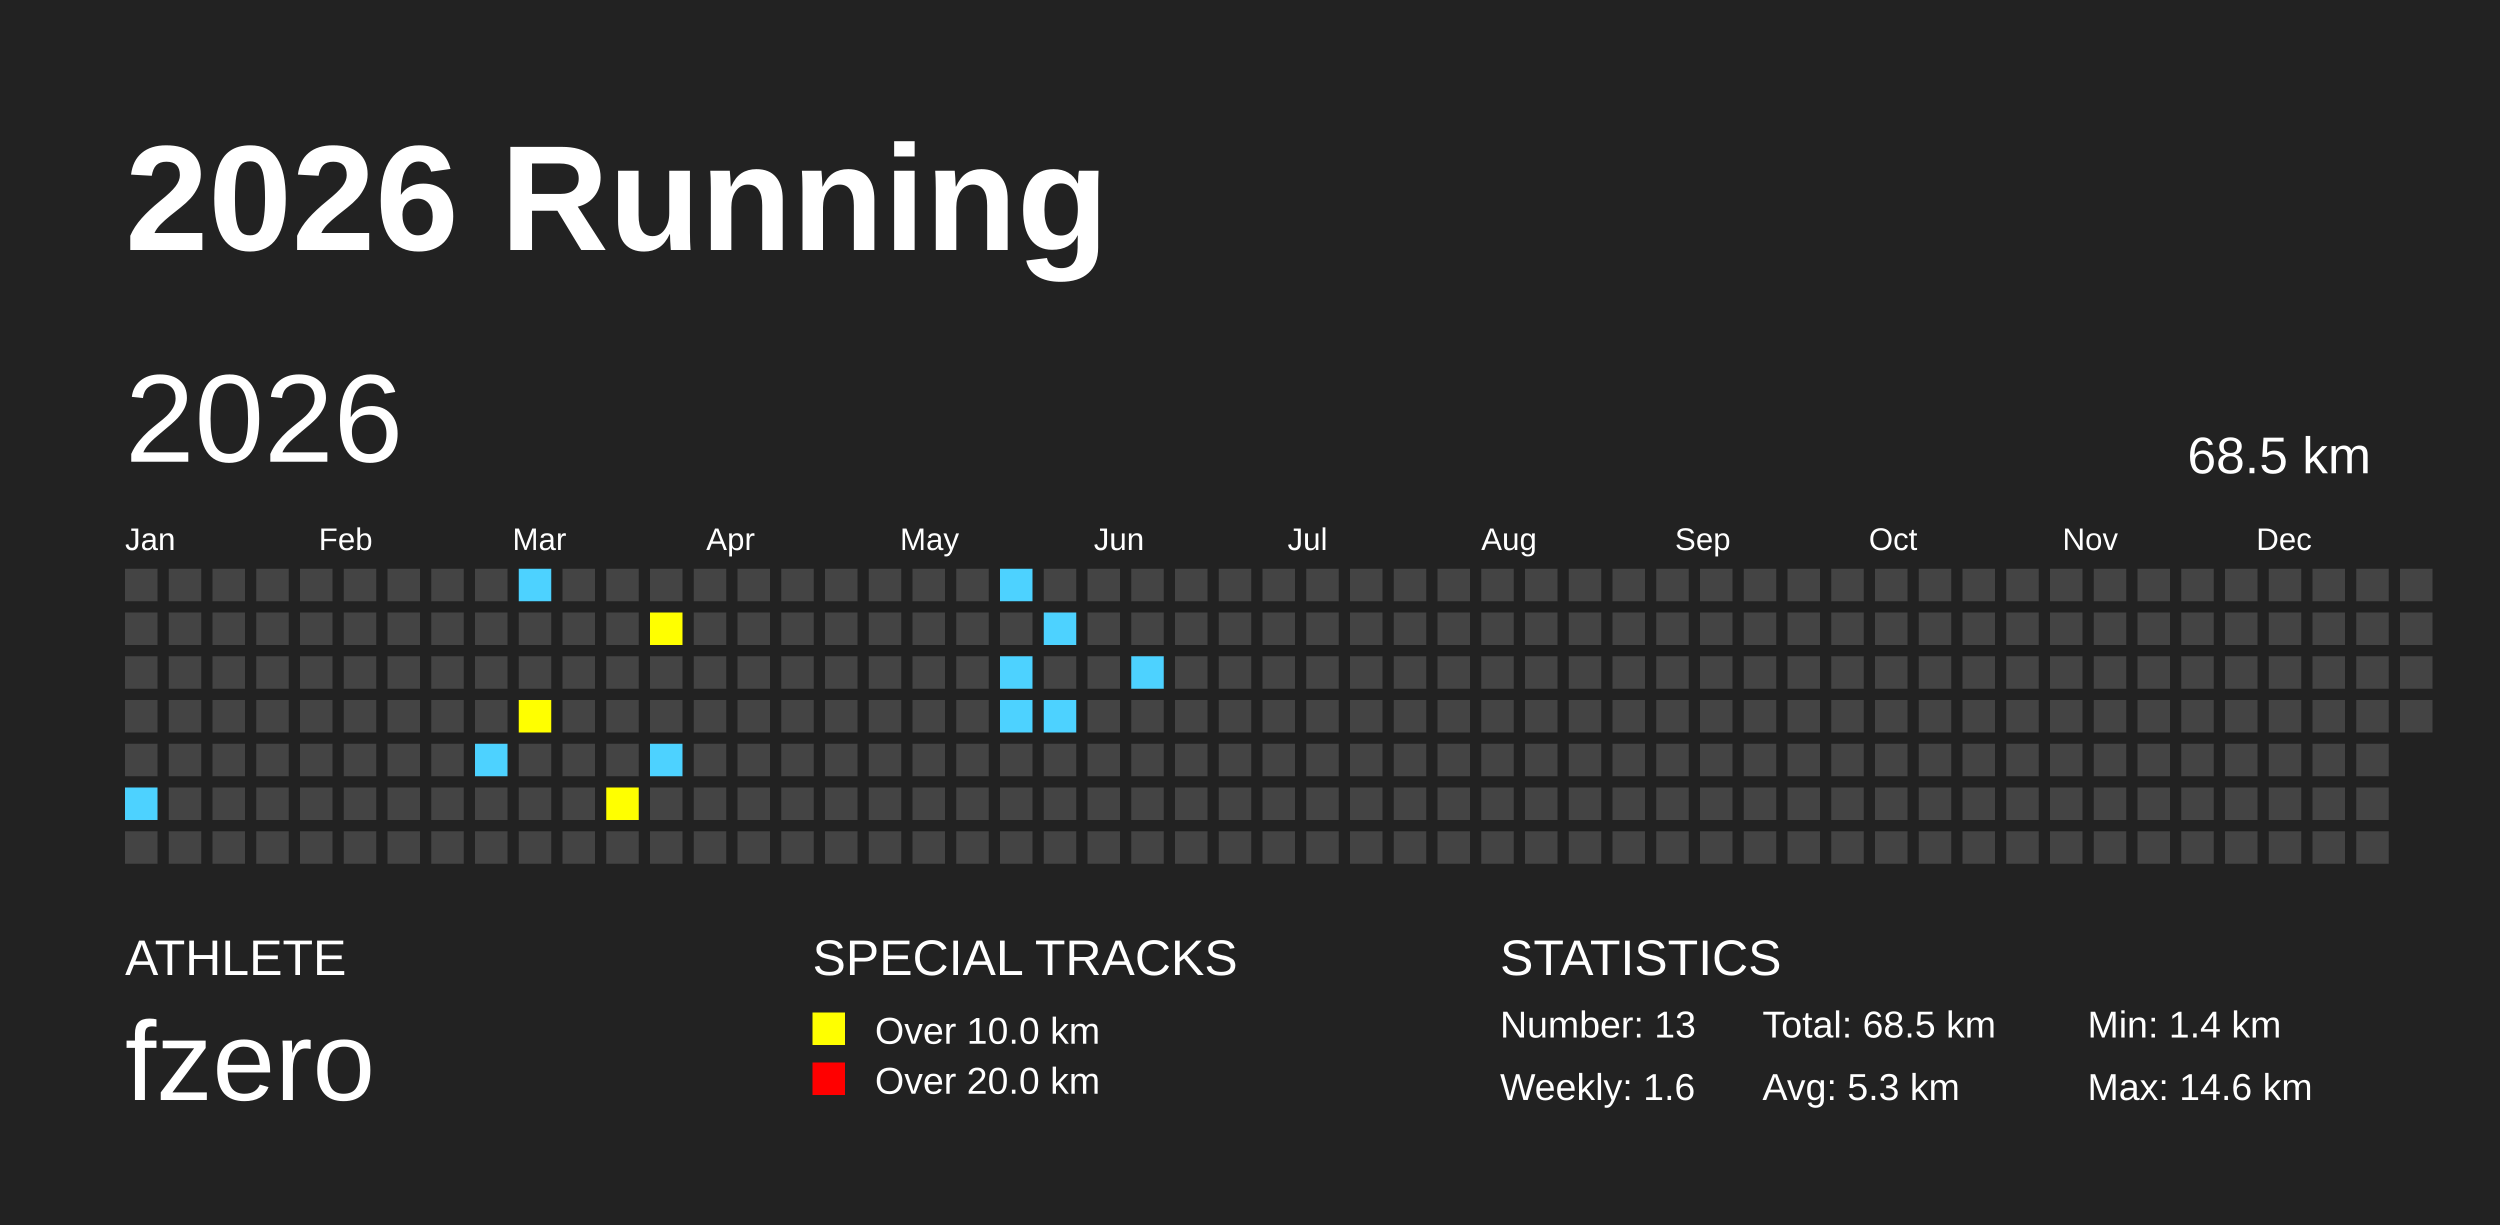
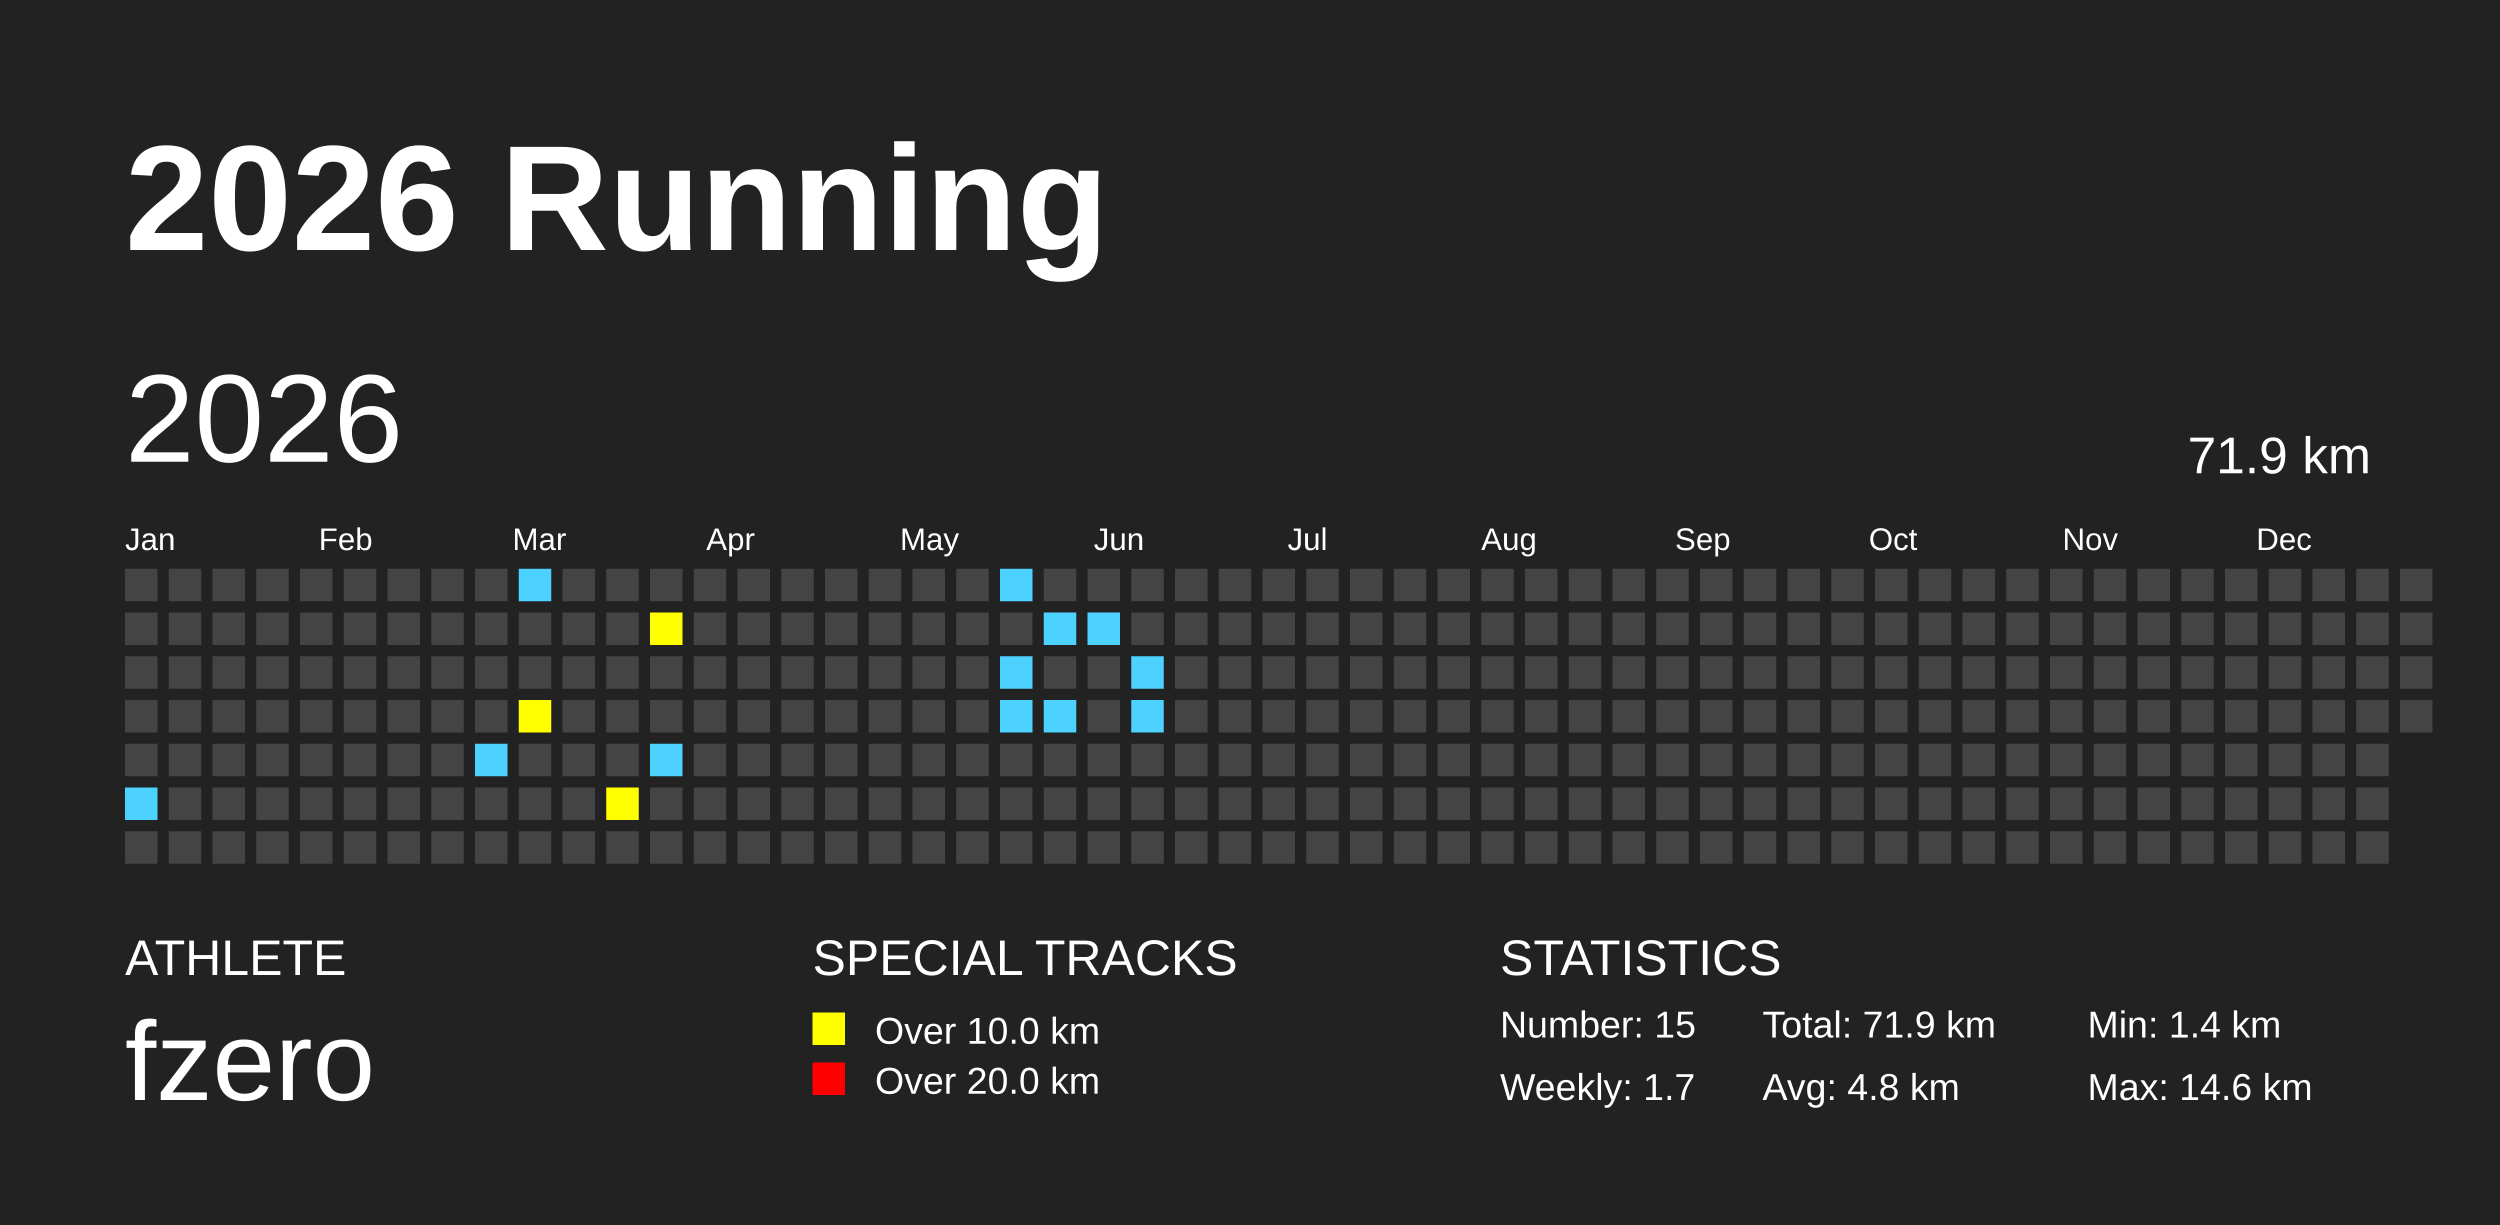
<svg xmlns="http://www.w3.org/2000/svg" baseProfile="full" height="98mm" version="1.1" viewBox="0,0,200,98" width="200mm">
  <defs />
  <rect fill="#222222" height="98" width="200" x="0" y="0" />
  <text fill="#FFFFFF" style="font-size:12px; font-family:Arial; font-weight:bold;" x="10" y="20">2026 Running</text>
  <text fill="#FFFFFF" style="font-size:4px; font-family:Arial" x="10" y="78">ATHLETE</text>
  <text fill="#FFFFFF" style="font-size:9px; font-family:Arial" x="10" y="88">fzero</text>
  <text fill="#FFFFFF" style="font-size:4px; font-family:Arial" x="65" y="78">SPECIAL TRACKS</text>
  <rect fill="yellow" height="2.6" width="2.6" x="65" y="81" />
  <text fill="#FFFFFF" style="font-size:3px; font-family:Arial" x="70" y="83.5">Over 10.0 km</text>
  <rect fill="red" height="2.6" width="2.6" x="65" y="85" />
  <text fill="#FFFFFF" style="font-size:3px; font-family:Arial" x="70" y="87.5">Over 20.0 km</text>
  <text fill="#FFFFFF" style="font-size:4px; font-family:Arial" x="120" y="78">STATISTICS</text>
-   <text fill="#FFFFFF" style="font-size:3px; font-family:Arial" x="120" y="83">Number: 13</text>
-   <text fill="#FFFFFF" style="font-size:3px; font-family:Arial" x="120" y="88">Weekly: 1.6</text>
-   <text fill="#FFFFFF" style="font-size:3px; font-family:Arial" x="141" y="83">Total: 68.5 km</text>
-   <text fill="#FFFFFF" style="font-size:3px; font-family:Arial" x="141" y="88">Avg: 5.3 km</text>
+   <text fill="#FFFFFF" style="font-size:3px; font-family:Arial" x="120" y="83">Number: 15</text>
+   <text fill="#FFFFFF" style="font-size:3px; font-family:Arial" x="120" y="88">Weekly: 1.7</text>
+   <text fill="#FFFFFF" style="font-size:3px; font-family:Arial" x="141" y="83">Total: 71.9 km</text>
+   <text fill="#FFFFFF" style="font-size:3px; font-family:Arial" x="141" y="88">Avg: 4.8 km</text>
  <text fill="#FFFFFF" style="font-size:3px; font-family:Arial" x="167" y="83">Min: 1.4 km</text>
  <text fill="#FFFFFF" style="font-size:3px; font-family:Arial" x="167" y="88">Max: 14.6 km</text>
  <text dominant-baseline="hanging" fill="#FFFFFF" style="font-size:10.0px; font-family:Arial;" x="10" y="30">2026</text>
-   <text dominant-baseline="hanging" fill="#FFFFFF" style="font-size:4.125px; font-family:Arial;" x="175" y="35">68.5 km</text>
+   <text dominant-baseline="hanging" fill="#FFFFFF" style="font-size:4.125px; font-family:Arial;" x="175" y="35">71.9 km</text>
  <text fill="#FFFFFF" style="font-size:2.5px; font-family:Arial" x="10.0" y="44">Jan</text>
  <text fill="#FFFFFF" style="font-size:2.5px; font-family:Arial" x="25.5" y="44">Feb</text>
  <text fill="#FFFFFF" style="font-size:2.5px; font-family:Arial" x="41.0" y="44">Mar</text>
  <text fill="#FFFFFF" style="font-size:2.5px; font-family:Arial" x="56.5" y="44">Apr</text>
  <text fill="#FFFFFF" style="font-size:2.5px; font-family:Arial" x="72.0" y="44">May</text>
  <text fill="#FFFFFF" style="font-size:2.5px; font-family:Arial" x="87.5" y="44">Jun</text>
  <text fill="#FFFFFF" style="font-size:2.5px; font-family:Arial" x="103.0" y="44">Jul</text>
  <text fill="#FFFFFF" style="font-size:2.5px; font-family:Arial" x="118.5" y="44">Aug</text>
  <text fill="#FFFFFF" style="font-size:2.5px; font-family:Arial" x="134.0" y="44">Sep</text>
  <text fill="#FFFFFF" style="font-size:2.5px; font-family:Arial" x="149.5" y="44">Oct</text>
  <text fill="#FFFFFF" style="font-size:2.5px; font-family:Arial" x="165.0" y="44">Nov</text>
  <text fill="#FFFFFF" style="font-size:2.5px; font-family:Arial" x="180.5" y="44">Dec</text>
  <rect fill="#444444" height="2.6" width="2.6" x="10.0" y="45.5" />
  <rect fill="#444444" height="2.6" width="2.6" x="10.0" y="49.0" />
  <rect fill="#444444" height="2.6" width="2.6" x="10.0" y="52.5" />
  <rect fill="#444444" height="2.6" width="2.6" x="10.0" y="56.0" />
  <rect fill="#444444" height="2.6" width="2.6" x="10.0" y="59.5" />
  <rect fill="#4DD2FF" height="2.6" width="2.6" x="10.0" y="63.0" />
  <rect fill="#444444" height="2.6" width="2.6" x="10.0" y="66.5" />
  <rect fill="#444444" height="2.6" width="2.6" x="13.5" y="45.5" />
  <rect fill="#444444" height="2.6" width="2.6" x="13.5" y="49.0" />
  <rect fill="#444444" height="2.6" width="2.6" x="13.5" y="52.5" />
  <rect fill="#444444" height="2.6" width="2.6" x="13.5" y="56.0" />
  <rect fill="#444444" height="2.6" width="2.6" x="13.5" y="59.5" />
  <rect fill="#444444" height="2.6" width="2.6" x="13.5" y="63.0" />
  <rect fill="#444444" height="2.6" width="2.6" x="13.5" y="66.5" />
  <rect fill="#444444" height="2.6" width="2.6" x="17.0" y="45.5" />
  <rect fill="#444444" height="2.6" width="2.6" x="17.0" y="49.0" />
  <rect fill="#444444" height="2.6" width="2.6" x="17.0" y="52.5" />
  <rect fill="#444444" height="2.6" width="2.6" x="17.0" y="56.0" />
  <rect fill="#444444" height="2.6" width="2.6" x="17.0" y="59.5" />
  <rect fill="#444444" height="2.6" width="2.6" x="17.0" y="63.0" />
  <rect fill="#444444" height="2.6" width="2.6" x="17.0" y="66.5" />
  <rect fill="#444444" height="2.6" width="2.6" x="20.5" y="45.5" />
  <rect fill="#444444" height="2.6" width="2.6" x="20.5" y="49.0" />
  <rect fill="#444444" height="2.6" width="2.6" x="20.5" y="52.5" />
  <rect fill="#444444" height="2.6" width="2.6" x="20.5" y="56.0" />
  <rect fill="#444444" height="2.6" width="2.6" x="20.5" y="59.5" />
  <rect fill="#444444" height="2.6" width="2.6" x="20.5" y="63.0" />
  <rect fill="#444444" height="2.6" width="2.6" x="20.5" y="66.5" />
  <rect fill="#444444" height="2.6" width="2.6" x="24.0" y="45.5" />
  <rect fill="#444444" height="2.6" width="2.6" x="24.0" y="49.0" />
  <rect fill="#444444" height="2.6" width="2.6" x="24.0" y="52.5" />
  <rect fill="#444444" height="2.6" width="2.6" x="24.0" y="56.0" />
  <rect fill="#444444" height="2.6" width="2.6" x="24.0" y="59.5" />
  <rect fill="#444444" height="2.6" width="2.6" x="24.0" y="63.0" />
  <rect fill="#444444" height="2.6" width="2.6" x="24.0" y="66.5" />
  <rect fill="#444444" height="2.6" width="2.6" x="27.5" y="45.5" />
  <rect fill="#444444" height="2.6" width="2.6" x="27.5" y="49.0" />
  <rect fill="#444444" height="2.6" width="2.6" x="27.5" y="52.5" />
  <rect fill="#444444" height="2.6" width="2.6" x="27.5" y="56.0" />
  <rect fill="#444444" height="2.6" width="2.6" x="27.5" y="59.5" />
  <rect fill="#444444" height="2.6" width="2.6" x="27.5" y="63.0" />
  <rect fill="#444444" height="2.6" width="2.6" x="27.5" y="66.5" />
  <rect fill="#444444" height="2.6" width="2.6" x="31.0" y="45.5" />
  <rect fill="#444444" height="2.6" width="2.6" x="31.0" y="49.0" />
  <rect fill="#444444" height="2.6" width="2.6" x="31.0" y="52.5" />
  <rect fill="#444444" height="2.6" width="2.6" x="31.0" y="56.0" />
  <rect fill="#444444" height="2.6" width="2.6" x="31.0" y="59.5" />
  <rect fill="#444444" height="2.6" width="2.6" x="31.0" y="63.0" />
  <rect fill="#444444" height="2.6" width="2.6" x="31.0" y="66.5" />
  <rect fill="#444444" height="2.6" width="2.6" x="34.5" y="45.5" />
  <rect fill="#444444" height="2.6" width="2.6" x="34.5" y="49.0" />
  <rect fill="#444444" height="2.6" width="2.6" x="34.5" y="52.5" />
  <rect fill="#444444" height="2.6" width="2.6" x="34.5" y="56.0" />
  <rect fill="#444444" height="2.6" width="2.6" x="34.5" y="59.5" />
  <rect fill="#444444" height="2.6" width="2.6" x="34.5" y="63.0" />
  <rect fill="#444444" height="2.6" width="2.6" x="34.5" y="66.5" />
  <rect fill="#444444" height="2.6" width="2.6" x="38.0" y="45.5" />
  <rect fill="#444444" height="2.6" width="2.6" x="38.0" y="49.0" />
  <rect fill="#444444" height="2.6" width="2.6" x="38.0" y="52.5" />
  <rect fill="#444444" height="2.6" width="2.6" x="38.0" y="56.0" />
  <rect fill="#4DD2FF" height="2.6" width="2.6" x="38.0" y="59.5" />
  <rect fill="#444444" height="2.6" width="2.6" x="38.0" y="63.0" />
  <rect fill="#444444" height="2.6" width="2.6" x="38.0" y="66.5" />
  <rect fill="#4DD2FF" height="2.6" width="2.6" x="41.5" y="45.5" />
  <rect fill="#444444" height="2.6" width="2.6" x="41.5" y="49.0" />
  <rect fill="#444444" height="2.6" width="2.6" x="41.5" y="52.5" />
  <rect fill="yellow" height="2.6" width="2.6" x="41.5" y="56.0" />
  <rect fill="#444444" height="2.6" width="2.6" x="41.5" y="59.5" />
  <rect fill="#444444" height="2.6" width="2.6" x="41.5" y="63.0" />
  <rect fill="#444444" height="2.6" width="2.6" x="41.5" y="66.5" />
  <rect fill="#444444" height="2.6" width="2.6" x="45.0" y="45.5" />
  <rect fill="#444444" height="2.6" width="2.6" x="45.0" y="49.0" />
  <rect fill="#444444" height="2.6" width="2.6" x="45.0" y="52.5" />
  <rect fill="#444444" height="2.6" width="2.6" x="45.0" y="56.0" />
  <rect fill="#444444" height="2.6" width="2.6" x="45.0" y="59.5" />
  <rect fill="#444444" height="2.6" width="2.6" x="45.0" y="63.0" />
  <rect fill="#444444" height="2.6" width="2.6" x="45.0" y="66.5" />
  <rect fill="#444444" height="2.6" width="2.6" x="48.5" y="45.5" />
  <rect fill="#444444" height="2.6" width="2.6" x="48.5" y="49.0" />
  <rect fill="#444444" height="2.6" width="2.6" x="48.5" y="52.5" />
  <rect fill="#444444" height="2.6" width="2.6" x="48.5" y="56.0" />
  <rect fill="#444444" height="2.6" width="2.6" x="48.5" y="59.5" />
  <rect fill="yellow" height="2.6" width="2.6" x="48.5" y="63.0" />
  <rect fill="#444444" height="2.6" width="2.6" x="48.5" y="66.5" />
  <rect fill="#444444" height="2.6" width="2.6" x="52.0" y="45.5" />
  <rect fill="yellow" height="2.6" width="2.6" x="52.0" y="49.0" />
  <rect fill="#444444" height="2.6" width="2.6" x="52.0" y="52.5" />
  <rect fill="#444444" height="2.6" width="2.6" x="52.0" y="56.0" />
  <rect fill="#4DD2FF" height="2.6" width="2.6" x="52.0" y="59.5" />
  <rect fill="#444444" height="2.6" width="2.6" x="52.0" y="63.0" />
  <rect fill="#444444" height="2.6" width="2.6" x="52.0" y="66.5" />
  <rect fill="#444444" height="2.6" width="2.6" x="55.5" y="45.5" />
  <rect fill="#444444" height="2.6" width="2.6" x="55.5" y="49.0" />
  <rect fill="#444444" height="2.6" width="2.6" x="55.5" y="52.5" />
  <rect fill="#444444" height="2.6" width="2.6" x="55.5" y="56.0" />
  <rect fill="#444444" height="2.6" width="2.6" x="55.5" y="59.5" />
  <rect fill="#444444" height="2.6" width="2.6" x="55.5" y="63.0" />
  <rect fill="#444444" height="2.6" width="2.6" x="55.5" y="66.5" />
  <rect fill="#444444" height="2.6" width="2.6" x="59.0" y="45.5" />
  <rect fill="#444444" height="2.6" width="2.6" x="59.0" y="49.0" />
  <rect fill="#444444" height="2.6" width="2.6" x="59.0" y="52.5" />
  <rect fill="#444444" height="2.6" width="2.6" x="59.0" y="56.0" />
  <rect fill="#444444" height="2.6" width="2.6" x="59.0" y="59.5" />
  <rect fill="#444444" height="2.6" width="2.6" x="59.0" y="63.0" />
  <rect fill="#444444" height="2.6" width="2.6" x="59.0" y="66.5" />
  <rect fill="#444444" height="2.6" width="2.6" x="62.5" y="45.5" />
  <rect fill="#444444" height="2.6" width="2.6" x="62.5" y="49.0" />
  <rect fill="#444444" height="2.6" width="2.6" x="62.5" y="52.5" />
  <rect fill="#444444" height="2.6" width="2.6" x="62.5" y="56.0" />
  <rect fill="#444444" height="2.6" width="2.6" x="62.5" y="59.5" />
  <rect fill="#444444" height="2.6" width="2.6" x="62.5" y="63.0" />
  <rect fill="#444444" height="2.6" width="2.6" x="62.5" y="66.5" />
  <rect fill="#444444" height="2.6" width="2.6" x="66.0" y="45.5" />
  <rect fill="#444444" height="2.6" width="2.6" x="66.0" y="49.0" />
  <rect fill="#444444" height="2.6" width="2.6" x="66.0" y="52.5" />
  <rect fill="#444444" height="2.6" width="2.6" x="66.0" y="56.0" />
  <rect fill="#444444" height="2.6" width="2.6" x="66.0" y="59.5" />
  <rect fill="#444444" height="2.6" width="2.6" x="66.0" y="63.0" />
  <rect fill="#444444" height="2.6" width="2.6" x="66.0" y="66.5" />
  <rect fill="#444444" height="2.6" width="2.6" x="69.5" y="45.5" />
  <rect fill="#444444" height="2.6" width="2.6" x="69.5" y="49.0" />
  <rect fill="#444444" height="2.6" width="2.6" x="69.5" y="52.5" />
  <rect fill="#444444" height="2.6" width="2.6" x="69.5" y="56.0" />
  <rect fill="#444444" height="2.6" width="2.6" x="69.5" y="59.5" />
  <rect fill="#444444" height="2.6" width="2.6" x="69.5" y="63.0" />
  <rect fill="#444444" height="2.6" width="2.6" x="69.5" y="66.5" />
  <rect fill="#444444" height="2.6" width="2.6" x="73.0" y="45.5" />
  <rect fill="#444444" height="2.6" width="2.6" x="73.0" y="49.0" />
  <rect fill="#444444" height="2.6" width="2.6" x="73.0" y="52.5" />
  <rect fill="#444444" height="2.6" width="2.6" x="73.0" y="56.0" />
  <rect fill="#444444" height="2.6" width="2.6" x="73.0" y="59.5" />
  <rect fill="#444444" height="2.6" width="2.6" x="73.0" y="63.0" />
  <rect fill="#444444" height="2.6" width="2.6" x="73.0" y="66.5" />
  <rect fill="#444444" height="2.6" width="2.6" x="76.5" y="45.5" />
  <rect fill="#444444" height="2.6" width="2.6" x="76.5" y="49.0" />
  <rect fill="#444444" height="2.6" width="2.6" x="76.5" y="52.5" />
  <rect fill="#444444" height="2.6" width="2.6" x="76.5" y="56.0" />
  <rect fill="#444444" height="2.6" width="2.6" x="76.5" y="59.5" />
  <rect fill="#444444" height="2.6" width="2.6" x="76.5" y="63.0" />
  <rect fill="#444444" height="2.6" width="2.6" x="76.5" y="66.5" />
  <rect fill="#4DD2FF" height="2.6" width="2.6" x="80.0" y="45.5" />
  <rect fill="#444444" height="2.6" width="2.6" x="80.0" y="49.0" />
  <rect fill="#4DD2FF" height="2.6" width="2.6" x="80.0" y="52.5" />
  <rect fill="#4DD2FF" height="2.6" width="2.6" x="80.0" y="56.0" />
  <rect fill="#444444" height="2.6" width="2.6" x="80.0" y="59.5" />
  <rect fill="#444444" height="2.6" width="2.6" x="80.0" y="63.0" />
  <rect fill="#444444" height="2.6" width="2.6" x="80.0" y="66.5" />
  <rect fill="#444444" height="2.6" width="2.6" x="83.5" y="45.5" />
  <rect fill="#4DD2FF" height="2.6" width="2.6" x="83.5" y="49.0" />
  <rect fill="#444444" height="2.6" width="2.6" x="83.5" y="52.5" />
  <rect fill="#4DD2FF" height="2.6" width="2.6" x="83.5" y="56.0" />
  <rect fill="#444444" height="2.6" width="2.6" x="83.5" y="59.5" />
  <rect fill="#444444" height="2.6" width="2.6" x="83.5" y="63.0" />
  <rect fill="#444444" height="2.6" width="2.6" x="83.5" y="66.5" />
  <rect fill="#444444" height="2.6" width="2.6" x="87.0" y="45.5" />
-   <rect fill="#444444" height="2.6" width="2.6" x="87.0" y="49.0" />
+   <rect fill="#4DD2FF" height="2.6" width="2.6" x="87.0" y="49.0" />
  <rect fill="#444444" height="2.6" width="2.6" x="87.0" y="52.5" />
  <rect fill="#444444" height="2.6" width="2.6" x="87.0" y="56.0" />
  <rect fill="#444444" height="2.6" width="2.6" x="87.0" y="59.5" />
  <rect fill="#444444" height="2.6" width="2.6" x="87.0" y="63.0" />
  <rect fill="#444444" height="2.6" width="2.6" x="87.0" y="66.5" />
  <rect fill="#444444" height="2.6" width="2.6" x="90.5" y="45.5" />
  <rect fill="#444444" height="2.6" width="2.6" x="90.5" y="49.0" />
  <rect fill="#4DD2FF" height="2.6" width="2.6" x="90.5" y="52.5" />
-   <rect fill="#444444" height="2.6" width="2.6" x="90.5" y="56.0" />
+   <rect fill="#4DD2FF" height="2.6" width="2.6" x="90.5" y="56.0" />
  <rect fill="#444444" height="2.6" width="2.6" x="90.5" y="59.5" />
  <rect fill="#444444" height="2.6" width="2.6" x="90.5" y="63.0" />
  <rect fill="#444444" height="2.6" width="2.6" x="90.5" y="66.5" />
  <rect fill="#444444" height="2.6" width="2.6" x="94.0" y="45.5" />
  <rect fill="#444444" height="2.6" width="2.6" x="94.0" y="49.0" />
  <rect fill="#444444" height="2.6" width="2.6" x="94.0" y="52.5" />
  <rect fill="#444444" height="2.6" width="2.6" x="94.0" y="56.0" />
  <rect fill="#444444" height="2.6" width="2.6" x="94.0" y="59.5" />
  <rect fill="#444444" height="2.6" width="2.6" x="94.0" y="63.0" />
  <rect fill="#444444" height="2.6" width="2.6" x="94.0" y="66.5" />
  <rect fill="#444444" height="2.6" width="2.6" x="97.5" y="45.5" />
  <rect fill="#444444" height="2.6" width="2.6" x="97.5" y="49.0" />
  <rect fill="#444444" height="2.6" width="2.6" x="97.5" y="52.5" />
  <rect fill="#444444" height="2.6" width="2.6" x="97.5" y="56.0" />
  <rect fill="#444444" height="2.6" width="2.6" x="97.5" y="59.5" />
  <rect fill="#444444" height="2.6" width="2.6" x="97.5" y="63.0" />
  <rect fill="#444444" height="2.6" width="2.6" x="97.5" y="66.5" />
  <rect fill="#444444" height="2.6" width="2.6" x="101.0" y="45.5" />
  <rect fill="#444444" height="2.6" width="2.6" x="101.0" y="49.0" />
  <rect fill="#444444" height="2.6" width="2.6" x="101.0" y="52.5" />
  <rect fill="#444444" height="2.6" width="2.6" x="101.0" y="56.0" />
  <rect fill="#444444" height="2.6" width="2.6" x="101.0" y="59.5" />
  <rect fill="#444444" height="2.6" width="2.6" x="101.0" y="63.0" />
  <rect fill="#444444" height="2.6" width="2.6" x="101.0" y="66.5" />
  <rect fill="#444444" height="2.6" width="2.6" x="104.5" y="45.5" />
  <rect fill="#444444" height="2.6" width="2.6" x="104.5" y="49.0" />
  <rect fill="#444444" height="2.6" width="2.6" x="104.5" y="52.5" />
  <rect fill="#444444" height="2.6" width="2.6" x="104.5" y="56.0" />
  <rect fill="#444444" height="2.6" width="2.6" x="104.5" y="59.5" />
  <rect fill="#444444" height="2.6" width="2.6" x="104.5" y="63.0" />
  <rect fill="#444444" height="2.6" width="2.6" x="104.5" y="66.5" />
  <rect fill="#444444" height="2.6" width="2.6" x="108.0" y="45.5" />
  <rect fill="#444444" height="2.6" width="2.6" x="108.0" y="49.0" />
  <rect fill="#444444" height="2.6" width="2.6" x="108.0" y="52.5" />
  <rect fill="#444444" height="2.6" width="2.6" x="108.0" y="56.0" />
  <rect fill="#444444" height="2.6" width="2.6" x="108.0" y="59.5" />
  <rect fill="#444444" height="2.6" width="2.6" x="108.0" y="63.0" />
  <rect fill="#444444" height="2.6" width="2.6" x="108.0" y="66.5" />
  <rect fill="#444444" height="2.6" width="2.6" x="111.5" y="45.5" />
  <rect fill="#444444" height="2.6" width="2.6" x="111.5" y="49.0" />
  <rect fill="#444444" height="2.6" width="2.6" x="111.5" y="52.5" />
  <rect fill="#444444" height="2.6" width="2.6" x="111.5" y="56.0" />
  <rect fill="#444444" height="2.6" width="2.6" x="111.5" y="59.5" />
  <rect fill="#444444" height="2.6" width="2.6" x="111.5" y="63.0" />
  <rect fill="#444444" height="2.6" width="2.6" x="111.5" y="66.5" />
  <rect fill="#444444" height="2.6" width="2.6" x="115.0" y="45.5" />
  <rect fill="#444444" height="2.6" width="2.6" x="115.0" y="49.0" />
  <rect fill="#444444" height="2.6" width="2.6" x="115.0" y="52.5" />
  <rect fill="#444444" height="2.6" width="2.6" x="115.0" y="56.0" />
  <rect fill="#444444" height="2.6" width="2.6" x="115.0" y="59.5" />
  <rect fill="#444444" height="2.6" width="2.6" x="115.0" y="63.0" />
  <rect fill="#444444" height="2.6" width="2.6" x="115.0" y="66.5" />
  <rect fill="#444444" height="2.6" width="2.6" x="118.5" y="45.5" />
  <rect fill="#444444" height="2.6" width="2.6" x="118.5" y="49.0" />
  <rect fill="#444444" height="2.6" width="2.6" x="118.5" y="52.5" />
  <rect fill="#444444" height="2.6" width="2.6" x="118.5" y="56.0" />
  <rect fill="#444444" height="2.6" width="2.6" x="118.5" y="59.5" />
  <rect fill="#444444" height="2.6" width="2.6" x="118.5" y="63.0" />
  <rect fill="#444444" height="2.6" width="2.6" x="118.5" y="66.5" />
  <rect fill="#444444" height="2.6" width="2.6" x="122.0" y="45.5" />
  <rect fill="#444444" height="2.6" width="2.6" x="122.0" y="49.0" />
  <rect fill="#444444" height="2.6" width="2.6" x="122.0" y="52.5" />
  <rect fill="#444444" height="2.6" width="2.6" x="122.0" y="56.0" />
  <rect fill="#444444" height="2.6" width="2.6" x="122.0" y="59.5" />
  <rect fill="#444444" height="2.6" width="2.6" x="122.0" y="63.0" />
  <rect fill="#444444" height="2.6" width="2.6" x="122.0" y="66.5" />
  <rect fill="#444444" height="2.6" width="2.6" x="125.5" y="45.5" />
  <rect fill="#444444" height="2.6" width="2.6" x="125.5" y="49.0" />
  <rect fill="#444444" height="2.6" width="2.6" x="125.5" y="52.5" />
  <rect fill="#444444" height="2.6" width="2.6" x="125.5" y="56.0" />
  <rect fill="#444444" height="2.6" width="2.6" x="125.5" y="59.5" />
  <rect fill="#444444" height="2.6" width="2.6" x="125.5" y="63.0" />
  <rect fill="#444444" height="2.6" width="2.6" x="125.5" y="66.5" />
  <rect fill="#444444" height="2.6" width="2.6" x="129.0" y="45.5" />
  <rect fill="#444444" height="2.6" width="2.6" x="129.0" y="49.0" />
  <rect fill="#444444" height="2.6" width="2.6" x="129.0" y="52.5" />
  <rect fill="#444444" height="2.6" width="2.6" x="129.0" y="56.0" />
  <rect fill="#444444" height="2.6" width="2.6" x="129.0" y="59.5" />
  <rect fill="#444444" height="2.6" width="2.6" x="129.0" y="63.0" />
  <rect fill="#444444" height="2.6" width="2.6" x="129.0" y="66.5" />
  <rect fill="#444444" height="2.6" width="2.6" x="132.5" y="45.5" />
  <rect fill="#444444" height="2.6" width="2.6" x="132.5" y="49.0" />
  <rect fill="#444444" height="2.6" width="2.6" x="132.5" y="52.5" />
  <rect fill="#444444" height="2.6" width="2.6" x="132.5" y="56.0" />
  <rect fill="#444444" height="2.6" width="2.6" x="132.5" y="59.5" />
  <rect fill="#444444" height="2.6" width="2.6" x="132.5" y="63.0" />
  <rect fill="#444444" height="2.6" width="2.6" x="132.5" y="66.5" />
  <rect fill="#444444" height="2.6" width="2.6" x="136.0" y="45.5" />
  <rect fill="#444444" height="2.6" width="2.6" x="136.0" y="49.0" />
  <rect fill="#444444" height="2.6" width="2.6" x="136.0" y="52.5" />
  <rect fill="#444444" height="2.6" width="2.6" x="136.0" y="56.0" />
  <rect fill="#444444" height="2.6" width="2.6" x="136.0" y="59.5" />
  <rect fill="#444444" height="2.6" width="2.6" x="136.0" y="63.0" />
  <rect fill="#444444" height="2.6" width="2.6" x="136.0" y="66.5" />
  <rect fill="#444444" height="2.6" width="2.6" x="139.5" y="45.5" />
  <rect fill="#444444" height="2.6" width="2.6" x="139.5" y="49.0" />
  <rect fill="#444444" height="2.6" width="2.6" x="139.5" y="52.5" />
  <rect fill="#444444" height="2.6" width="2.6" x="139.5" y="56.0" />
  <rect fill="#444444" height="2.6" width="2.6" x="139.5" y="59.5" />
  <rect fill="#444444" height="2.6" width="2.6" x="139.5" y="63.0" />
  <rect fill="#444444" height="2.6" width="2.6" x="139.5" y="66.5" />
  <rect fill="#444444" height="2.6" width="2.6" x="143.0" y="45.5" />
  <rect fill="#444444" height="2.6" width="2.6" x="143.0" y="49.0" />
  <rect fill="#444444" height="2.6" width="2.6" x="143.0" y="52.5" />
  <rect fill="#444444" height="2.6" width="2.6" x="143.0" y="56.0" />
  <rect fill="#444444" height="2.6" width="2.6" x="143.0" y="59.5" />
  <rect fill="#444444" height="2.6" width="2.6" x="143.0" y="63.0" />
  <rect fill="#444444" height="2.6" width="2.6" x="143.0" y="66.5" />
  <rect fill="#444444" height="2.6" width="2.6" x="146.5" y="45.5" />
  <rect fill="#444444" height="2.6" width="2.6" x="146.5" y="49.0" />
  <rect fill="#444444" height="2.6" width="2.6" x="146.5" y="52.5" />
  <rect fill="#444444" height="2.6" width="2.6" x="146.5" y="56.0" />
  <rect fill="#444444" height="2.6" width="2.6" x="146.5" y="59.5" />
  <rect fill="#444444" height="2.6" width="2.6" x="146.5" y="63.0" />
  <rect fill="#444444" height="2.6" width="2.6" x="146.5" y="66.5" />
  <rect fill="#444444" height="2.6" width="2.6" x="150.0" y="45.5" />
  <rect fill="#444444" height="2.6" width="2.6" x="150.0" y="49.0" />
  <rect fill="#444444" height="2.6" width="2.6" x="150.0" y="52.5" />
  <rect fill="#444444" height="2.6" width="2.6" x="150.0" y="56.0" />
  <rect fill="#444444" height="2.6" width="2.6" x="150.0" y="59.5" />
  <rect fill="#444444" height="2.6" width="2.6" x="150.0" y="63.0" />
  <rect fill="#444444" height="2.6" width="2.6" x="150.0" y="66.5" />
  <rect fill="#444444" height="2.6" width="2.6" x="153.5" y="45.5" />
  <rect fill="#444444" height="2.6" width="2.6" x="153.5" y="49.0" />
  <rect fill="#444444" height="2.6" width="2.6" x="153.5" y="52.5" />
  <rect fill="#444444" height="2.6" width="2.6" x="153.5" y="56.0" />
  <rect fill="#444444" height="2.6" width="2.6" x="153.5" y="59.5" />
  <rect fill="#444444" height="2.6" width="2.6" x="153.5" y="63.0" />
  <rect fill="#444444" height="2.6" width="2.6" x="153.5" y="66.5" />
  <rect fill="#444444" height="2.6" width="2.6" x="157.0" y="45.5" />
  <rect fill="#444444" height="2.6" width="2.6" x="157.0" y="49.0" />
  <rect fill="#444444" height="2.6" width="2.6" x="157.0" y="52.5" />
  <rect fill="#444444" height="2.6" width="2.6" x="157.0" y="56.0" />
  <rect fill="#444444" height="2.6" width="2.6" x="157.0" y="59.5" />
  <rect fill="#444444" height="2.6" width="2.6" x="157.0" y="63.0" />
  <rect fill="#444444" height="2.6" width="2.6" x="157.0" y="66.5" />
  <rect fill="#444444" height="2.6" width="2.6" x="160.5" y="45.5" />
  <rect fill="#444444" height="2.6" width="2.6" x="160.5" y="49.0" />
  <rect fill="#444444" height="2.6" width="2.6" x="160.5" y="52.5" />
  <rect fill="#444444" height="2.6" width="2.6" x="160.5" y="56.0" />
  <rect fill="#444444" height="2.6" width="2.6" x="160.5" y="59.5" />
  <rect fill="#444444" height="2.6" width="2.6" x="160.5" y="63.0" />
  <rect fill="#444444" height="2.6" width="2.6" x="160.5" y="66.5" />
  <rect fill="#444444" height="2.6" width="2.6" x="164.0" y="45.5" />
  <rect fill="#444444" height="2.6" width="2.6" x="164.0" y="49.0" />
  <rect fill="#444444" height="2.6" width="2.6" x="164.0" y="52.5" />
  <rect fill="#444444" height="2.6" width="2.6" x="164.0" y="56.0" />
  <rect fill="#444444" height="2.6" width="2.6" x="164.0" y="59.5" />
  <rect fill="#444444" height="2.6" width="2.6" x="164.0" y="63.0" />
  <rect fill="#444444" height="2.6" width="2.6" x="164.0" y="66.5" />
  <rect fill="#444444" height="2.6" width="2.6" x="167.5" y="45.5" />
  <rect fill="#444444" height="2.6" width="2.6" x="167.5" y="49.0" />
  <rect fill="#444444" height="2.6" width="2.6" x="167.5" y="52.5" />
  <rect fill="#444444" height="2.6" width="2.6" x="167.5" y="56.0" />
  <rect fill="#444444" height="2.6" width="2.6" x="167.5" y="59.5" />
  <rect fill="#444444" height="2.6" width="2.6" x="167.5" y="63.0" />
  <rect fill="#444444" height="2.6" width="2.6" x="167.5" y="66.5" />
  <rect fill="#444444" height="2.6" width="2.6" x="171.0" y="45.5" />
  <rect fill="#444444" height="2.6" width="2.6" x="171.0" y="49.0" />
  <rect fill="#444444" height="2.6" width="2.6" x="171.0" y="52.5" />
  <rect fill="#444444" height="2.6" width="2.6" x="171.0" y="56.0" />
  <rect fill="#444444" height="2.6" width="2.6" x="171.0" y="59.5" />
  <rect fill="#444444" height="2.6" width="2.6" x="171.0" y="63.0" />
  <rect fill="#444444" height="2.6" width="2.6" x="171.0" y="66.5" />
  <rect fill="#444444" height="2.6" width="2.6" x="174.5" y="45.5" />
  <rect fill="#444444" height="2.6" width="2.6" x="174.5" y="49.0" />
  <rect fill="#444444" height="2.6" width="2.6" x="174.5" y="52.5" />
  <rect fill="#444444" height="2.6" width="2.6" x="174.5" y="56.0" />
  <rect fill="#444444" height="2.6" width="2.6" x="174.5" y="59.5" />
  <rect fill="#444444" height="2.6" width="2.6" x="174.5" y="63.0" />
  <rect fill="#444444" height="2.6" width="2.6" x="174.5" y="66.5" />
  <rect fill="#444444" height="2.6" width="2.6" x="178.0" y="45.5" />
  <rect fill="#444444" height="2.6" width="2.6" x="178.0" y="49.0" />
  <rect fill="#444444" height="2.6" width="2.6" x="178.0" y="52.5" />
  <rect fill="#444444" height="2.6" width="2.6" x="178.0" y="56.0" />
  <rect fill="#444444" height="2.6" width="2.6" x="178.0" y="59.5" />
  <rect fill="#444444" height="2.6" width="2.6" x="178.0" y="63.0" />
  <rect fill="#444444" height="2.6" width="2.6" x="178.0" y="66.5" />
  <rect fill="#444444" height="2.6" width="2.6" x="181.5" y="45.5" />
  <rect fill="#444444" height="2.6" width="2.6" x="181.5" y="49.0" />
  <rect fill="#444444" height="2.6" width="2.6" x="181.5" y="52.5" />
  <rect fill="#444444" height="2.6" width="2.6" x="181.5" y="56.0" />
  <rect fill="#444444" height="2.6" width="2.6" x="181.5" y="59.5" />
  <rect fill="#444444" height="2.6" width="2.6" x="181.5" y="63.0" />
  <rect fill="#444444" height="2.6" width="2.6" x="181.5" y="66.5" />
  <rect fill="#444444" height="2.6" width="2.6" x="185.0" y="45.5" />
  <rect fill="#444444" height="2.6" width="2.6" x="185.0" y="49.0" />
  <rect fill="#444444" height="2.6" width="2.6" x="185.0" y="52.5" />
  <rect fill="#444444" height="2.6" width="2.6" x="185.0" y="56.0" />
  <rect fill="#444444" height="2.6" width="2.6" x="185.0" y="59.5" />
  <rect fill="#444444" height="2.6" width="2.6" x="185.0" y="63.0" />
  <rect fill="#444444" height="2.6" width="2.6" x="185.0" y="66.5" />
  <rect fill="#444444" height="2.6" width="2.6" x="188.5" y="45.5" />
  <rect fill="#444444" height="2.6" width="2.6" x="188.5" y="49.0" />
  <rect fill="#444444" height="2.6" width="2.6" x="188.5" y="52.5" />
  <rect fill="#444444" height="2.6" width="2.6" x="188.5" y="56.0" />
  <rect fill="#444444" height="2.6" width="2.6" x="188.5" y="59.5" />
  <rect fill="#444444" height="2.6" width="2.6" x="188.5" y="63.0" />
  <rect fill="#444444" height="2.6" width="2.6" x="188.5" y="66.5" />
  <rect fill="#444444" height="2.6" width="2.6" x="192.0" y="45.5" />
  <rect fill="#444444" height="2.6" width="2.6" x="192.0" y="49.0" />
  <rect fill="#444444" height="2.6" width="2.6" x="192.0" y="52.5" />
  <rect fill="#444444" height="2.6" width="2.6" x="192.0" y="56.0" />
</svg>
